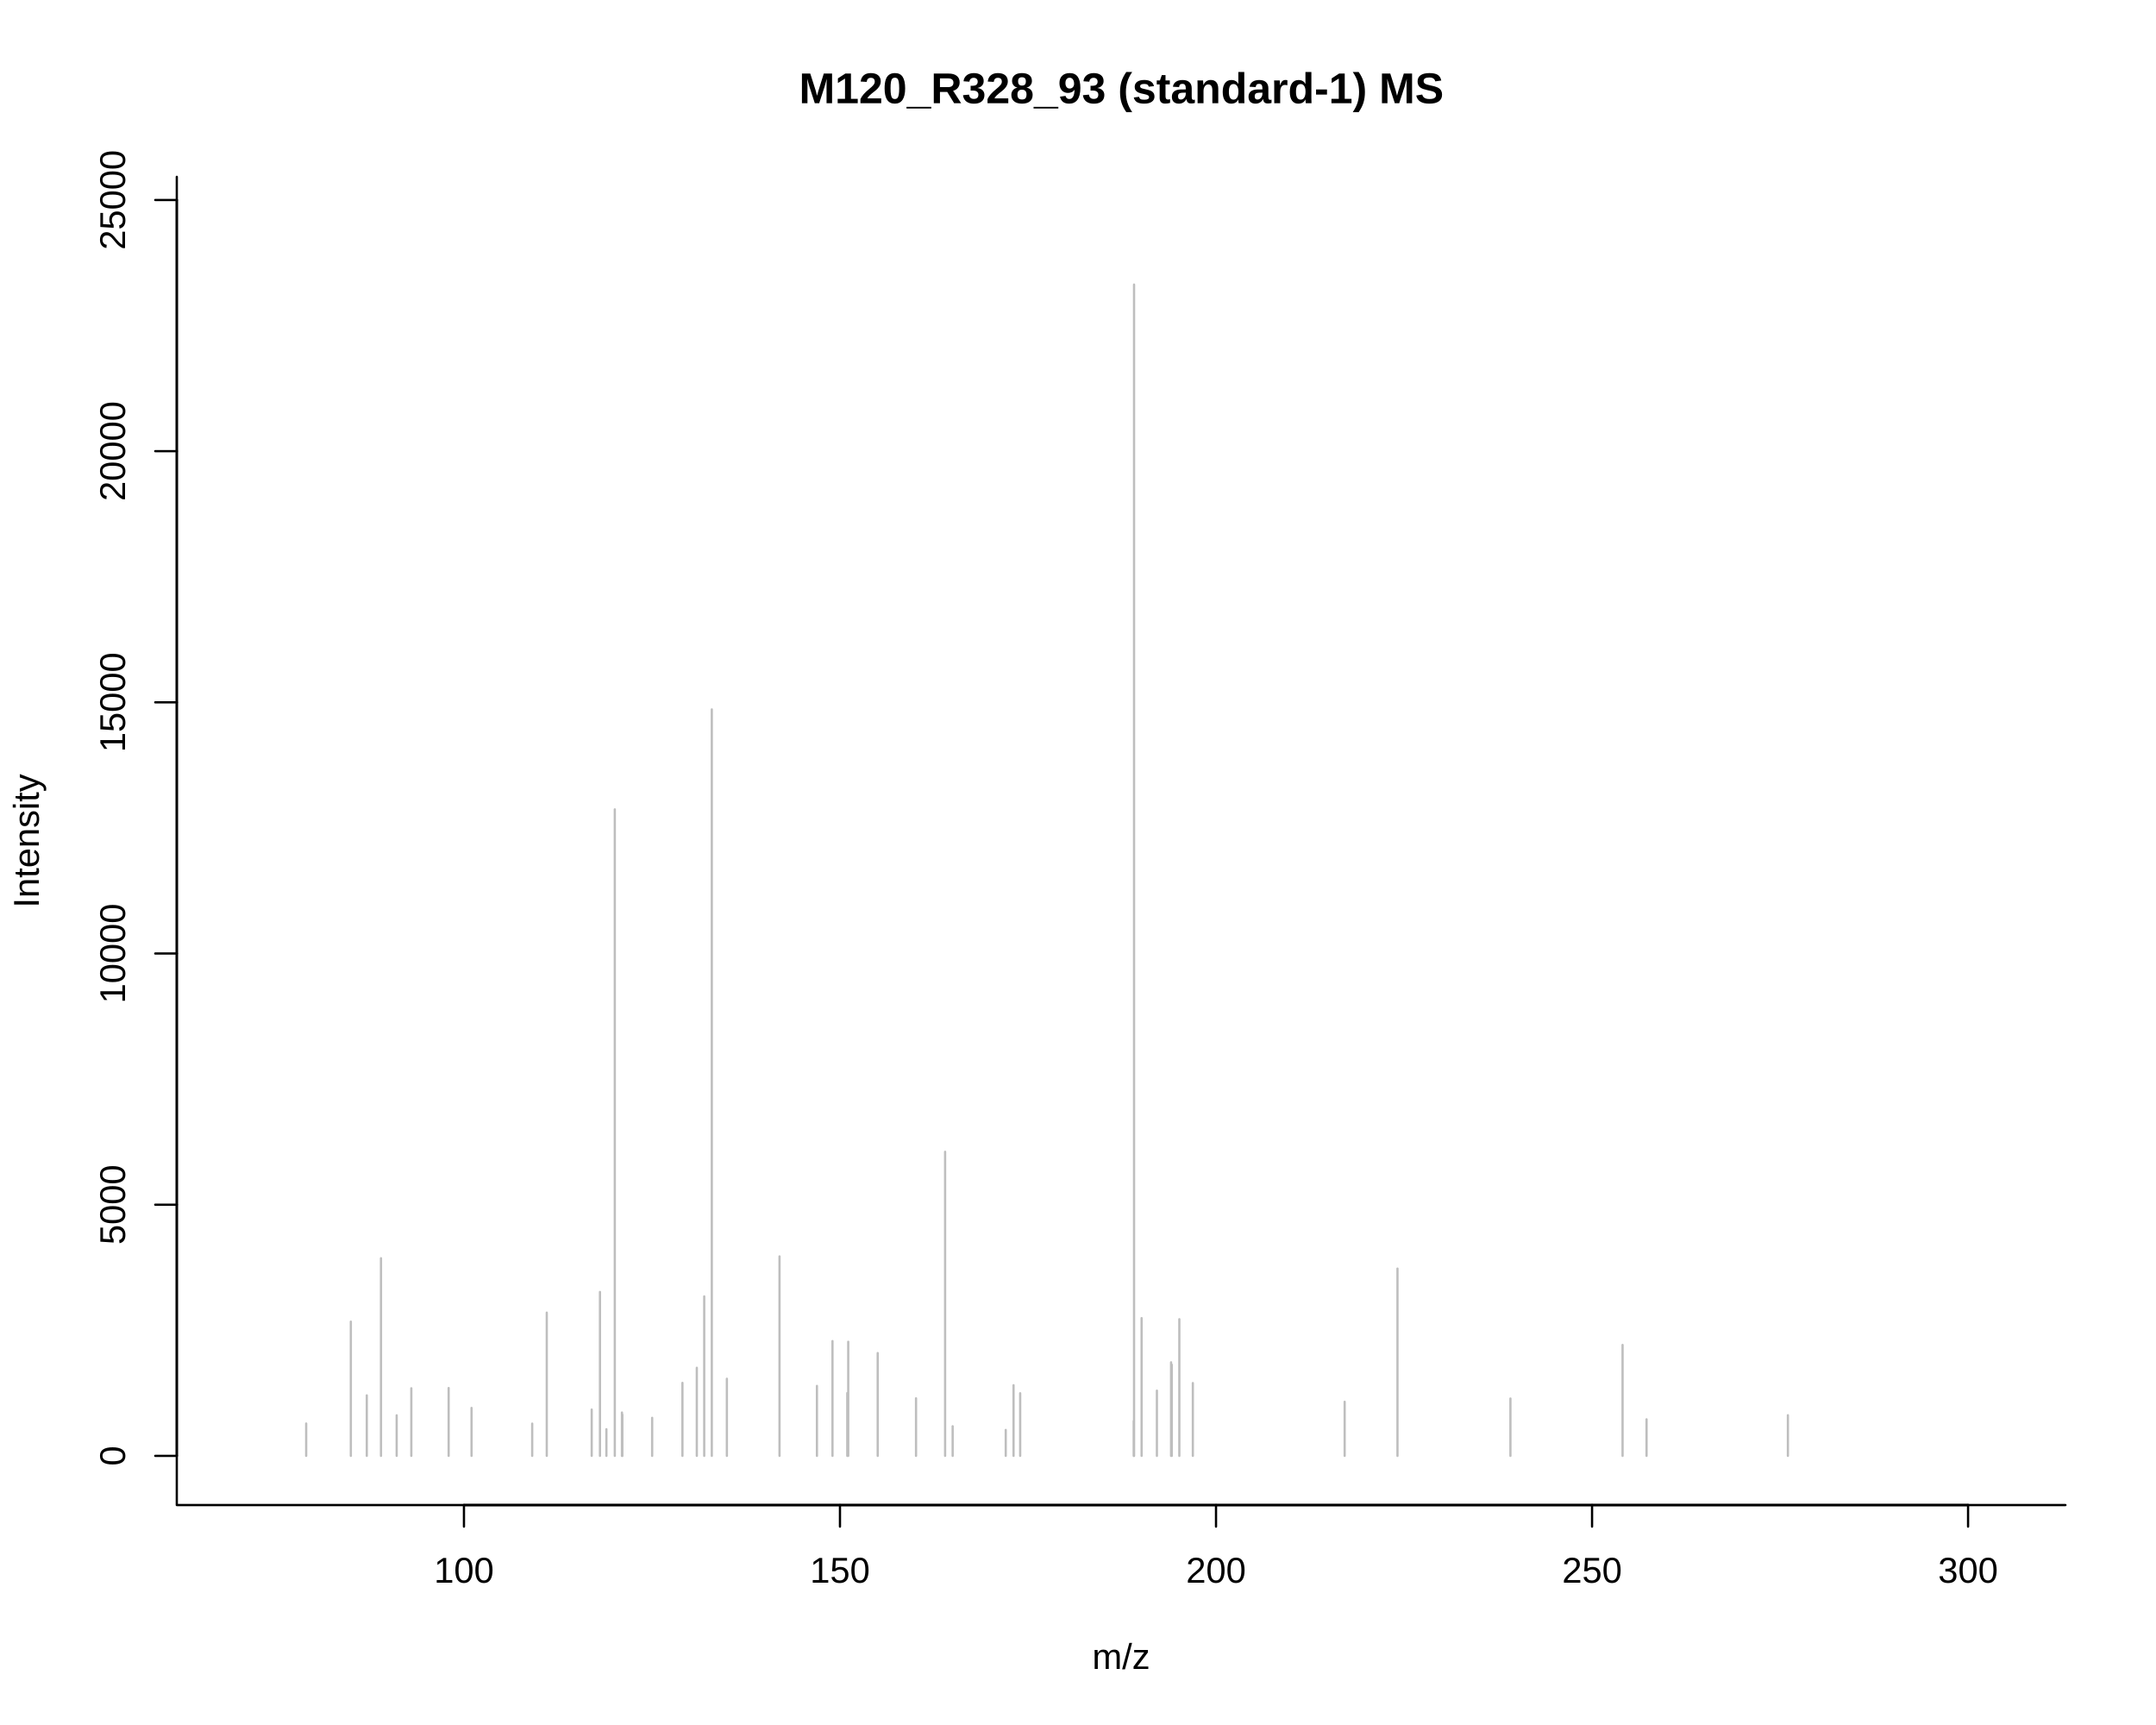
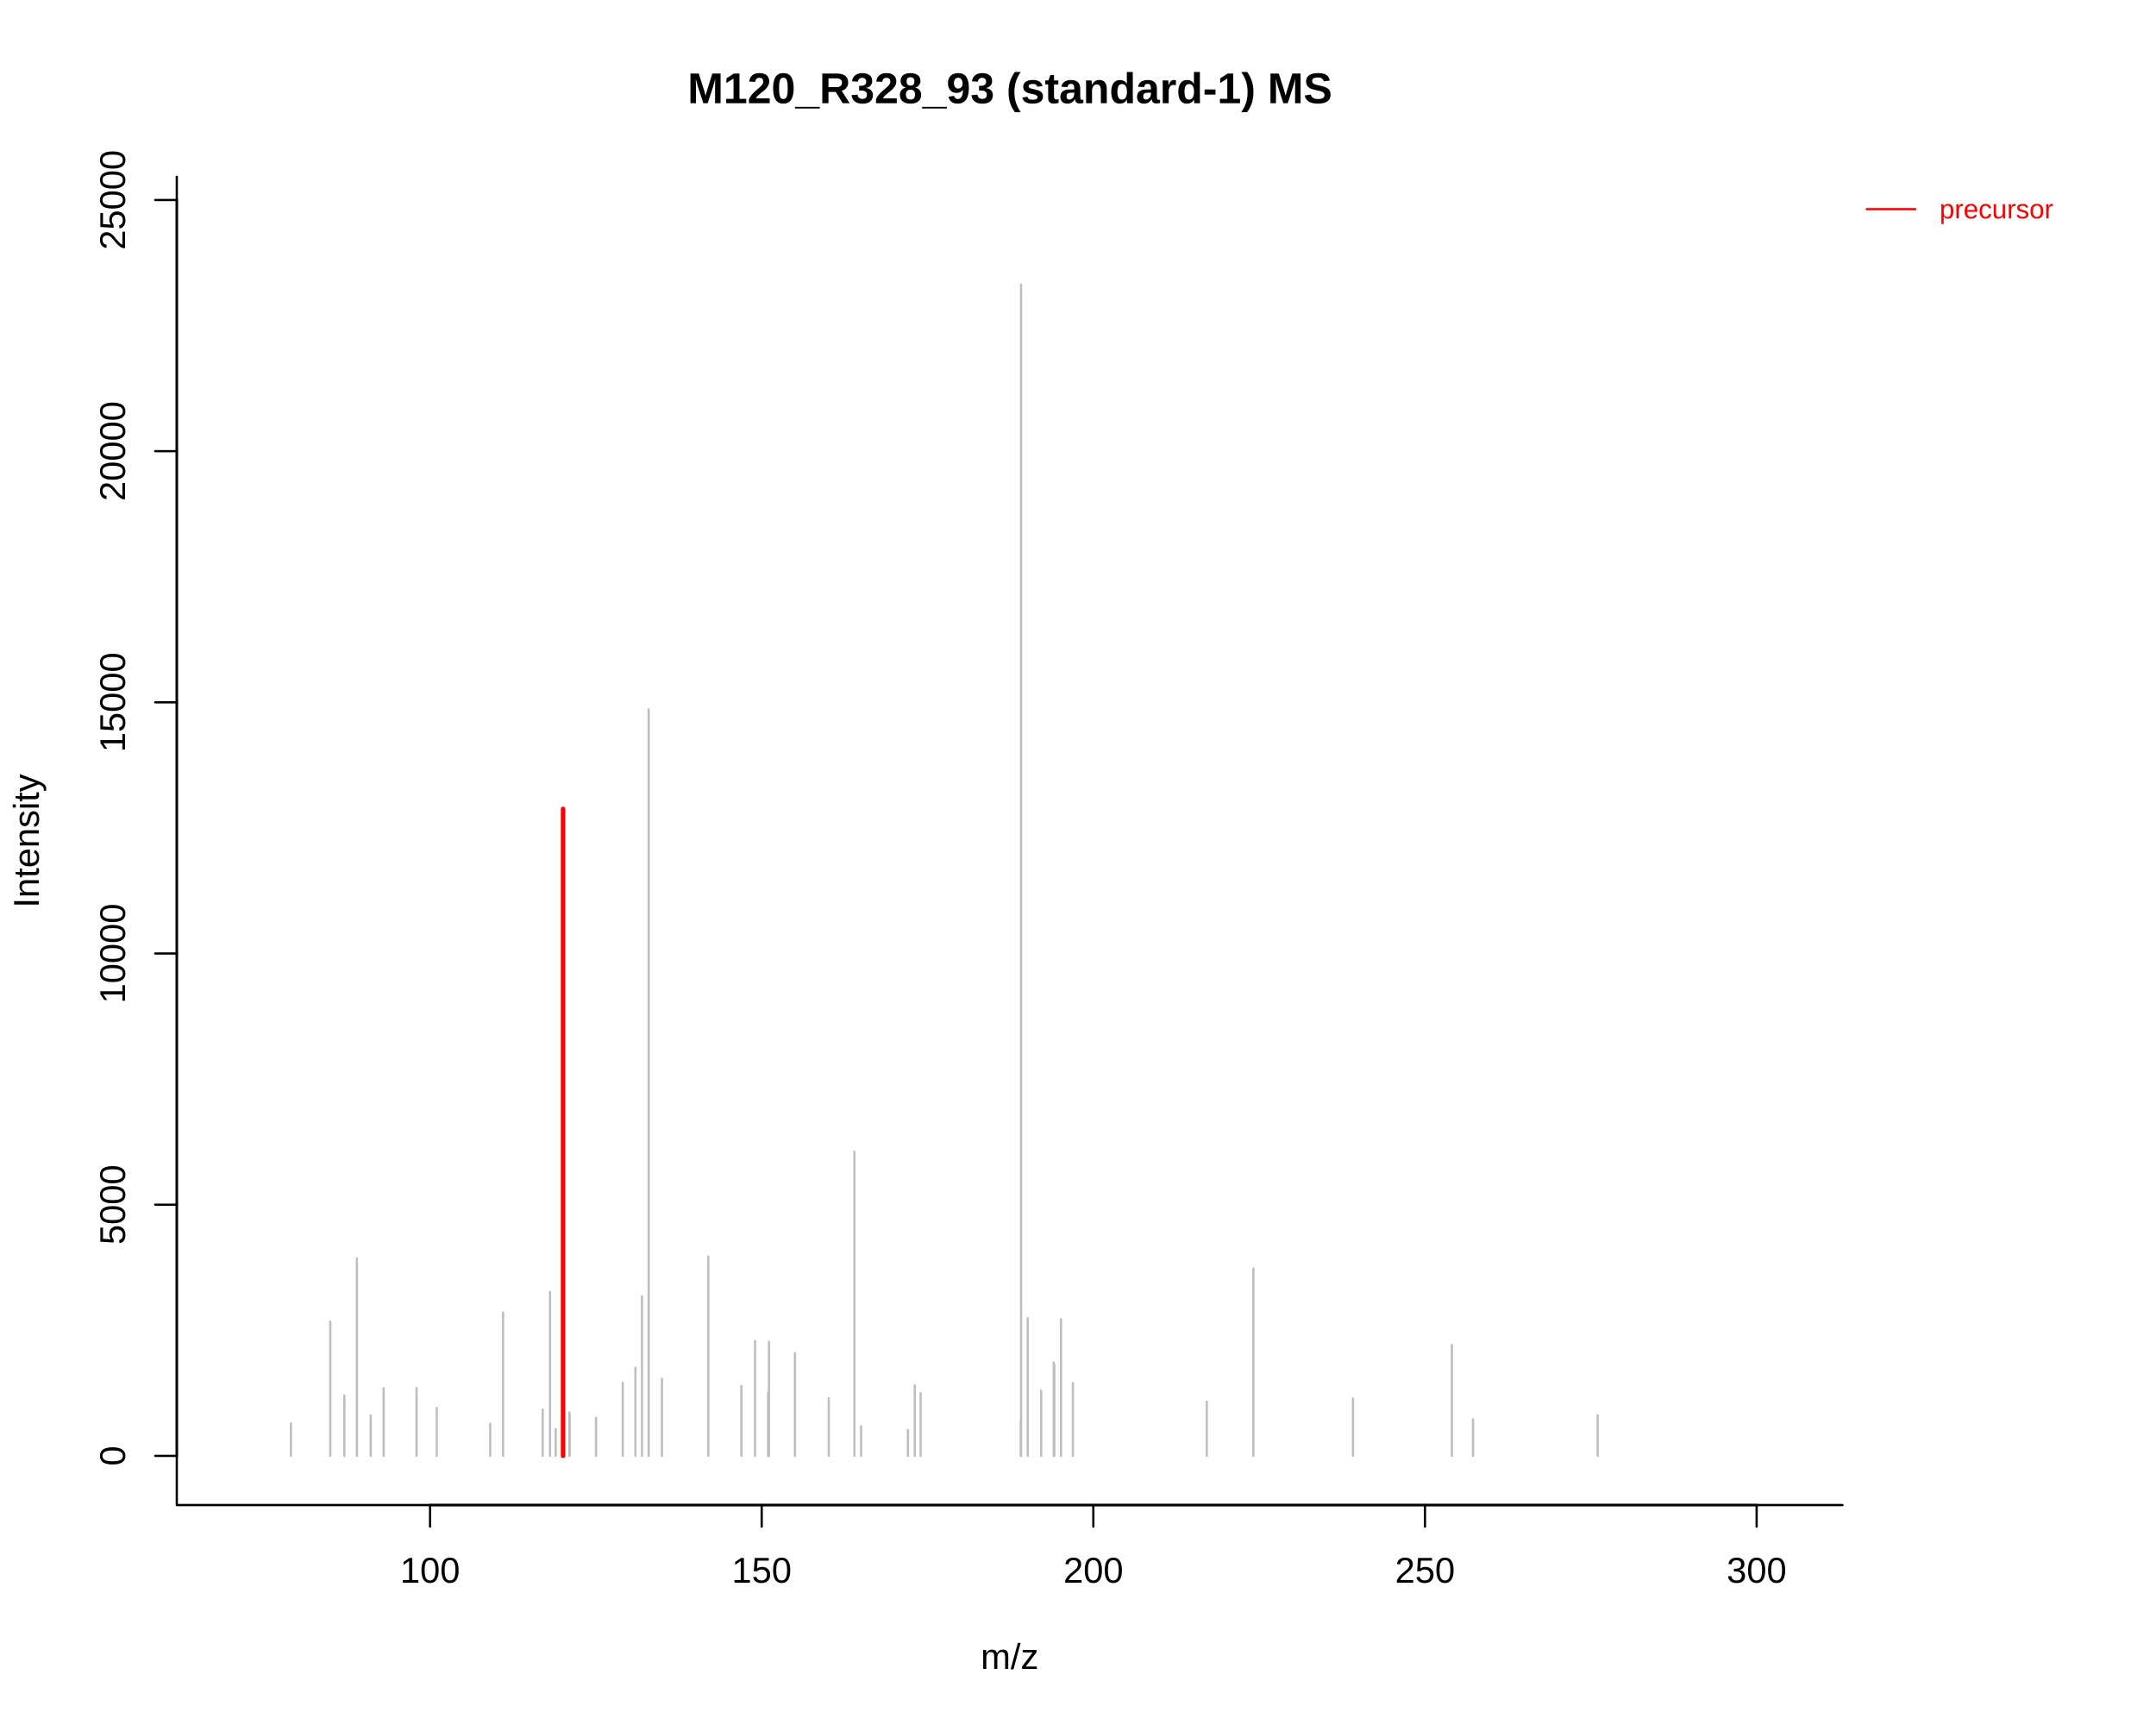
<svg xmlns="http://www.w3.org/2000/svg" viewBox="0 0 720.00 576.00">
  <defs>
    <style type="text/css">
    line, polyline, polygon, path, rect, circle {
      fill: none;
      stroke: #000000;
      stroke-linecap: round;
      stroke-linejoin: round;
      stroke-miterlimit: 10.00;
    }
  </style>
  </defs>
  <rect width="100%" height="100%" style="stroke: none; fill: #FFFFFF;" />
-   <line x1="154.94" y1="502.56" x2="657.24" y2="502.56" style="stroke-width: 0.75;" />
-   <line x1="154.94" y1="502.56" x2="154.94" y2="509.76" style="stroke-width: 0.75;" />
-   <line x1="280.51" y1="502.56" x2="280.51" y2="509.76" style="stroke-width: 0.75;" />
-   <line x1="406.09" y1="502.56" x2="406.09" y2="509.76" style="stroke-width: 0.75;" />
-   <line x1="531.67" y1="502.56" x2="531.67" y2="509.76" style="stroke-width: 0.75;" />
-   <line x1="657.24" y1="502.56" x2="657.24" y2="509.76" style="stroke-width: 0.75;" />
-   <text x="144.93" y="528.48" style="font-size: 12.00px; font-family: Liberation Sans;" textLength="20.02px" lengthAdjust="spacingAndGlyphs">100</text>
-   <text x="270.50" y="528.48" style="font-size: 12.00px; font-family: Liberation Sans;" textLength="20.02px" lengthAdjust="spacingAndGlyphs">150</text>
-   <text x="396.08" y="528.48" style="font-size: 12.00px; font-family: Liberation Sans;" textLength="20.02px" lengthAdjust="spacingAndGlyphs">200</text>
-   <text x="521.66" y="528.48" style="font-size: 12.00px; font-family: Liberation Sans;" textLength="20.02px" lengthAdjust="spacingAndGlyphs">250</text>
-   <text x="647.23" y="528.48" style="font-size: 12.00px; font-family: Liberation Sans;" textLength="20.02px" lengthAdjust="spacingAndGlyphs">300</text>
+   <line x1="143.62" y1="502.56" x2="586.63" y2="502.56" style="stroke-width: 0.75;" />
+   <line x1="143.62" y1="502.56" x2="143.62" y2="509.76" style="stroke-width: 0.75;" />
+   <line x1="254.37" y1="502.56" x2="254.37" y2="509.76" style="stroke-width: 0.75;" />
+   <line x1="365.12" y1="502.56" x2="365.12" y2="509.76" style="stroke-width: 0.75;" />
+   <line x1="475.88" y1="502.56" x2="475.88" y2="509.76" style="stroke-width: 0.75;" />
+   <line x1="586.63" y1="502.56" x2="586.63" y2="509.76" style="stroke-width: 0.75;" />
+   <text x="133.61" y="528.48" style="font-size: 12.00px; font-family: Liberation Sans;" textLength="20.02px" lengthAdjust="spacingAndGlyphs">100</text>
+   <text x="244.36" y="528.48" style="font-size: 12.00px; font-family: Liberation Sans;" textLength="20.02px" lengthAdjust="spacingAndGlyphs">150</text>
+   <text x="355.12" y="528.48" style="font-size: 12.00px; font-family: Liberation Sans;" textLength="20.02px" lengthAdjust="spacingAndGlyphs">200</text>
+   <text x="465.87" y="528.48" style="font-size: 12.00px; font-family: Liberation Sans;" textLength="20.02px" lengthAdjust="spacingAndGlyphs">250</text>
+   <text x="576.62" y="528.48" style="font-size: 12.00px; font-family: Liberation Sans;" textLength="20.02px" lengthAdjust="spacingAndGlyphs">300</text>
  <line x1="59.04" y1="486.13" x2="59.04" y2="66.78" style="stroke-width: 0.75;" />
  <line x1="59.04" y1="486.13" x2="51.84" y2="486.13" style="stroke-width: 0.75;" />
  <line x1="59.04" y1="402.26" x2="51.84" y2="402.26" style="stroke-width: 0.75;" />
  <line x1="59.04" y1="318.39" x2="51.84" y2="318.39" style="stroke-width: 0.75;" />
  <line x1="59.04" y1="234.52" x2="51.84" y2="234.52" style="stroke-width: 0.75;" />
  <line x1="59.04" y1="150.65" x2="51.84" y2="150.65" style="stroke-width: 0.75;" />
  <line x1="59.04" y1="66.78" x2="51.84" y2="66.78" style="stroke-width: 0.75;" />
  <text transform="translate(41.76,489.47) rotate(-90)" style="font-size: 12.00px; font-family: Liberation Sans;" textLength="6.67px" lengthAdjust="spacingAndGlyphs">0</text>
  <text transform="translate(41.76,415.61) rotate(-90)" style="font-size: 12.00px; font-family: Liberation Sans;" textLength="26.69px" lengthAdjust="spacingAndGlyphs">5000</text>
  <text transform="translate(41.76,335.07) rotate(-90)" style="font-size: 12.00px; font-family: Liberation Sans;" textLength="33.36px" lengthAdjust="spacingAndGlyphs">10000</text>
  <text transform="translate(41.76,251.20) rotate(-90)" style="font-size: 12.00px; font-family: Liberation Sans;" textLength="33.36px" lengthAdjust="spacingAndGlyphs">15000</text>
  <text transform="translate(41.76,167.33) rotate(-90)" style="font-size: 12.00px; font-family: Liberation Sans;" textLength="33.36px" lengthAdjust="spacingAndGlyphs">20000</text>
  <text transform="translate(41.76,83.46) rotate(-90)" style="font-size: 12.00px; font-family: Liberation Sans;" textLength="33.36px" lengthAdjust="spacingAndGlyphs">25000</text>
-   <polyline points="59.04,59.04 59.04,502.56 689.76,502.56 " style="stroke-width: 0.75;" />
-   <text x="266.84" y="34.47" style="font-size: 14.40px; font-weight: bold; font-family: Liberation Sans;" textLength="215.12px" lengthAdjust="spacingAndGlyphs">M120_R328_93 (standard-1) MS</text>
-   <text x="364.74" y="557.28" style="font-size: 12.00px; font-family: Liberation Sans;" textLength="19.33px" lengthAdjust="spacingAndGlyphs">m/z</text>
-   <text transform="translate(12.96,303.14) rotate(-90)" style="font-size: 12.00px; font-family: Liberation Sans;" textLength="44.67px" lengthAdjust="spacingAndGlyphs">Intensity</text>
+   <polyline points="59.04,59.04 59.04,502.56 615.31,502.56 " style="stroke-width: 0.75;" />
  <defs>
-     <clipPath id="cpNTkuMDR8Njg5Ljc2fDUwMi41Nnw1OS4wNA==">
-       <rect x="59.04" y="59.04" width="630.72" height="443.52" />
+     <clipPath id="cpMC4wMHw2NDUuNTV8NTc2LjAwfDAuMDA=">
+       <rect x="0.00" y="0.00" width="645.55" height="576.00" />
    </clipPath>
  </defs>
-   <line x1="102.25" y1="486.13" x2="102.25" y2="475.33" style="stroke-width: 0.75; stroke: #BEBEBE;" clip-path="url(#cpNTkuMDR8Njg5Ljc2fDUwMi41Nnw1OS4wNA==)" />
-   <line x1="117.16" y1="486.13" x2="117.16" y2="441.31" style="stroke-width: 0.75; stroke: #BEBEBE;" clip-path="url(#cpNTkuMDR8Njg5Ljc2fDUwMi41Nnw1OS4wNA==)" />
-   <line x1="122.49" y1="486.13" x2="122.49" y2="465.93" style="stroke-width: 0.75; stroke: #BEBEBE;" clip-path="url(#cpNTkuMDR8Njg5Ljc2fDUwMi41Nnw1OS4wNA==)" />
-   <line x1="127.23" y1="486.13" x2="127.23" y2="420.14" style="stroke-width: 0.75; stroke: #BEBEBE;" clip-path="url(#cpNTkuMDR8Njg5Ljc2fDUwMi41Nnw1OS4wNA==)" />
-   <line x1="132.47" y1="486.13" x2="132.47" y2="472.59" style="stroke-width: 0.75; stroke: #BEBEBE;" clip-path="url(#cpNTkuMDR8Njg5Ljc2fDUwMi41Nnw1OS4wNA==)" />
-   <line x1="137.36" y1="486.13" x2="137.36" y2="463.56" style="stroke-width: 0.75; stroke: #BEBEBE;" clip-path="url(#cpNTkuMDR8Njg5Ljc2fDUwMi41Nnw1OS4wNA==)" />
-   <line x1="149.83" y1="486.13" x2="149.83" y2="463.47" style="stroke-width: 0.75; stroke: #BEBEBE;" clip-path="url(#cpNTkuMDR8Njg5Ljc2fDUwMi41Nnw1OS4wNA==)" />
-   <line x1="157.47" y1="486.13" x2="157.47" y2="470.12" style="stroke-width: 0.75; stroke: #BEBEBE;" clip-path="url(#cpNTkuMDR8Njg5Ljc2fDUwMi41Nnw1OS4wNA==)" />
-   <line x1="177.73" y1="486.13" x2="177.73" y2="475.36" style="stroke-width: 0.75; stroke: #BEBEBE;" clip-path="url(#cpNTkuMDR8Njg5Ljc2fDUwMi41Nnw1OS4wNA==)" />
-   <line x1="182.59" y1="486.13" x2="182.59" y2="438.30" style="stroke-width: 0.75; stroke: #BEBEBE;" clip-path="url(#cpNTkuMDR8Njg5Ljc2fDUwMi41Nnw1OS4wNA==)" />
-   <line x1="197.60" y1="486.13" x2="197.60" y2="470.67" style="stroke-width: 0.75; stroke: #BEBEBE;" clip-path="url(#cpNTkuMDR8Njg5Ljc2fDUwMi41Nnw1OS4wNA==)" />
-   <line x1="200.36" y1="486.13" x2="200.36" y2="431.40" style="stroke-width: 0.75; stroke: #BEBEBE;" clip-path="url(#cpNTkuMDR8Njg5Ljc2fDUwMi41Nnw1OS4wNA==)" />
-   <line x1="202.51" y1="486.13" x2="202.51" y2="477.23" style="stroke-width: 0.75; stroke: #BEBEBE;" clip-path="url(#cpNTkuMDR8Njg5Ljc2fDUwMi41Nnw1OS4wNA==)" />
-   <line x1="205.31" y1="486.13" x2="205.31" y2="270.26" style="stroke-width: 0.75; stroke: #BEBEBE;" clip-path="url(#cpNTkuMDR8Njg5Ljc2fDUwMi41Nnw1OS4wNA==)" />
-   <line x1="207.70" y1="486.13" x2="207.70" y2="471.66" style="stroke-width: 0.75; stroke: #BEBEBE;" clip-path="url(#cpNTkuMDR8Njg5Ljc2fDUwMi41Nnw1OS4wNA==)" />
-   <line x1="207.83" y1="486.13" x2="207.83" y2="472.43" style="stroke-width: 0.75; stroke: #BEBEBE;" clip-path="url(#cpNTkuMDR8Njg5Ljc2fDUwMi41Nnw1OS4wNA==)" />
-   <line x1="217.79" y1="486.13" x2="217.79" y2="473.43" style="stroke-width: 0.75; stroke: #BEBEBE;" clip-path="url(#cpNTkuMDR8Njg5Ljc2fDUwMi41Nnw1OS4wNA==)" />
-   <line x1="227.90" y1="486.13" x2="227.90" y2="461.76" style="stroke-width: 0.75; stroke: #BEBEBE;" clip-path="url(#cpNTkuMDR8Njg5Ljc2fDUwMi41Nnw1OS4wNA==)" />
-   <line x1="232.70" y1="486.13" x2="232.70" y2="456.71" style="stroke-width: 0.75; stroke: #BEBEBE;" clip-path="url(#cpNTkuMDR8Njg5Ljc2fDUwMi41Nnw1OS4wNA==)" />
-   <line x1="235.18" y1="486.13" x2="235.18" y2="432.88" style="stroke-width: 0.75; stroke: #BEBEBE;" clip-path="url(#cpNTkuMDR8Njg5Ljc2fDUwMi41Nnw1OS4wNA==)" />
-   <line x1="237.71" y1="486.13" x2="237.71" y2="236.88" style="stroke-width: 0.75; stroke: #BEBEBE;" clip-path="url(#cpNTkuMDR8Njg5Ljc2fDUwMi41Nnw1OS4wNA==)" />
-   <line x1="242.74" y1="486.13" x2="242.74" y2="460.38" style="stroke-width: 0.75; stroke: #BEBEBE;" clip-path="url(#cpNTkuMDR8Njg5Ljc2fDUwMi41Nnw1OS4wNA==)" />
-   <line x1="260.32" y1="486.13" x2="260.32" y2="419.52" style="stroke-width: 0.75; stroke: #BEBEBE;" clip-path="url(#cpNTkuMDR8Njg5Ljc2fDUwMi41Nnw1OS4wNA==)" />
-   <line x1="272.82" y1="486.13" x2="272.82" y2="462.77" style="stroke-width: 0.75; stroke: #BEBEBE;" clip-path="url(#cpNTkuMDR8Njg5Ljc2fDUwMi41Nnw1OS4wNA==)" />
-   <line x1="278.01" y1="486.13" x2="278.01" y2="447.80" style="stroke-width: 0.75; stroke: #BEBEBE;" clip-path="url(#cpNTkuMDR8Njg5Ljc2fDUwMi41Nnw1OS4wNA==)" />
-   <line x1="282.95" y1="486.13" x2="282.95" y2="465.16" style="stroke-width: 0.75; stroke: #BEBEBE;" clip-path="url(#cpNTkuMDR8Njg5Ljc2fDUwMi41Nnw1OS4wNA==)" />
-   <line x1="283.27" y1="486.13" x2="283.27" y2="448.03" style="stroke-width: 0.75; stroke: #BEBEBE;" clip-path="url(#cpNTkuMDR8Njg5Ljc2fDUwMi41Nnw1OS4wNA==)" />
-   <line x1="293.11" y1="486.13" x2="293.11" y2="451.81" style="stroke-width: 0.75; stroke: #BEBEBE;" clip-path="url(#cpNTkuMDR8Njg5Ljc2fDUwMi41Nnw1OS4wNA==)" />
-   <line x1="305.91" y1="486.13" x2="305.91" y2="466.91" style="stroke-width: 0.75; stroke: #BEBEBE;" clip-path="url(#cpNTkuMDR8Njg5Ljc2fDUwMi41Nnw1OS4wNA==)" />
-   <line x1="315.62" y1="486.13" x2="315.62" y2="384.59" style="stroke-width: 0.75; stroke: #BEBEBE;" clip-path="url(#cpNTkuMDR8Njg5Ljc2fDUwMi41Nnw1OS4wNA==)" />
-   <line x1="318.14" y1="486.13" x2="318.14" y2="476.24" style="stroke-width: 0.75; stroke: #BEBEBE;" clip-path="url(#cpNTkuMDR8Njg5Ljc2fDUwMi41Nnw1OS4wNA==)" />
-   <line x1="335.87" y1="486.13" x2="335.87" y2="477.47" style="stroke-width: 0.75; stroke: #BEBEBE;" clip-path="url(#cpNTkuMDR8Njg5Ljc2fDUwMi41Nnw1OS4wNA==)" />
-   <line x1="338.48" y1="486.13" x2="338.48" y2="462.54" style="stroke-width: 0.75; stroke: #BEBEBE;" clip-path="url(#cpNTkuMDR8Njg5Ljc2fDUwMi41Nnw1OS4wNA==)" />
-   <line x1="340.69" y1="486.13" x2="340.69" y2="465.22" style="stroke-width: 0.75; stroke: #BEBEBE;" clip-path="url(#cpNTkuMDR8Njg5Ljc2fDUwMi41Nnw1OS4wNA==)" />
-   <line x1="378.64" y1="486.13" x2="378.64" y2="474.51" style="stroke-width: 0.75; stroke: #BEBEBE;" clip-path="url(#cpNTkuMDR8Njg5Ljc2fDUwMi41Nnw1OS4wNA==)" />
-   <line x1="378.72" y1="486.13" x2="378.72" y2="95.02" style="stroke-width: 0.75; stroke: #BEBEBE;" clip-path="url(#cpNTkuMDR8Njg5Ljc2fDUwMi41Nnw1OS4wNA==)" />
-   <line x1="381.24" y1="486.13" x2="381.24" y2="440.13" style="stroke-width: 0.75; stroke: #BEBEBE;" clip-path="url(#cpNTkuMDR8Njg5Ljc2fDUwMi41Nnw1OS4wNA==)" />
-   <line x1="386.35" y1="486.13" x2="386.35" y2="464.35" style="stroke-width: 0.75; stroke: #BEBEBE;" clip-path="url(#cpNTkuMDR8Njg5Ljc2fDUwMi41Nnw1OS4wNA==)" />
-   <line x1="391.08" y1="486.13" x2="391.08" y2="454.89" style="stroke-width: 0.75; stroke: #BEBEBE;" clip-path="url(#cpNTkuMDR8Njg5Ljc2fDUwMi41Nnw1OS4wNA==)" />
-   <line x1="391.32" y1="486.13" x2="391.32" y2="455.71" style="stroke-width: 0.75; stroke: #BEBEBE;" clip-path="url(#cpNTkuMDR8Njg5Ljc2fDUwMi41Nnw1OS4wNA==)" />
-   <line x1="393.84" y1="486.13" x2="393.84" y2="440.49" style="stroke-width: 0.75; stroke: #BEBEBE;" clip-path="url(#cpNTkuMDR8Njg5Ljc2fDUwMi41Nnw1OS4wNA==)" />
-   <line x1="398.35" y1="486.13" x2="398.35" y2="461.82" style="stroke-width: 0.75; stroke: #BEBEBE;" clip-path="url(#cpNTkuMDR8Njg5Ljc2fDUwMi41Nnw1OS4wNA==)" />
-   <line x1="449.05" y1="486.13" x2="449.05" y2="468.07" style="stroke-width: 0.75; stroke: #BEBEBE;" clip-path="url(#cpNTkuMDR8Njg5Ljc2fDUwMi41Nnw1OS4wNA==)" />
-   <line x1="466.69" y1="486.13" x2="466.69" y2="423.60" style="stroke-width: 0.75; stroke: #BEBEBE;" clip-path="url(#cpNTkuMDR8Njg5Ljc2fDUwMi41Nnw1OS4wNA==)" />
-   <line x1="504.41" y1="486.13" x2="504.41" y2="466.98" style="stroke-width: 0.75; stroke: #BEBEBE;" clip-path="url(#cpNTkuMDR8Njg5Ljc2fDUwMi41Nnw1OS4wNA==)" />
-   <line x1="541.86" y1="486.13" x2="541.86" y2="449.09" style="stroke-width: 0.75; stroke: #BEBEBE;" clip-path="url(#cpNTkuMDR8Njg5Ljc2fDUwMi41Nnw1OS4wNA==)" />
-   <line x1="549.87" y1="486.13" x2="549.87" y2="473.92" style="stroke-width: 0.75; stroke: #BEBEBE;" clip-path="url(#cpNTkuMDR8Njg5Ljc2fDUwMi41Nnw1OS4wNA==)" />
-   <line x1="597.07" y1="486.13" x2="597.07" y2="472.56" style="stroke-width: 0.75; stroke: #BEBEBE;" clip-path="url(#cpNTkuMDR8Njg5Ljc2fDUwMi41Nnw1OS4wNA==)" />
+   <g clip-path="url(#cpMC4wMHw2NDUuNTV8NTc2LjAwfDAuMDA=)">
+     <text x="229.61" y="34.47" style="font-size: 14.40px; font-weight: bold; font-family: Liberation Sans;" textLength="215.12px" lengthAdjust="spacingAndGlyphs">M120_R328_93 (standard-1) MS</text>
+   </g>
+   <g clip-path="url(#cpMC4wMHw2NDUuNTV8NTc2LjAwfDAuMDA=)">
+     <text x="327.51" y="557.28" style="font-size: 12.00px; font-family: Liberation Sans;" textLength="19.33px" lengthAdjust="spacingAndGlyphs">m/z</text>
+   </g>
+   <g clip-path="url(#cpMC4wMHw2NDUuNTV8NTc2LjAwfDAuMDA=)">
+     <text transform="translate(12.96,303.14) rotate(-90)" style="font-size: 12.00px; font-family: Liberation Sans;" textLength="44.67px" lengthAdjust="spacingAndGlyphs">Intensity</text>
+   </g>
+   <defs>
+     <clipPath id="cpNTkuMDR8NjE1LjMxfDUwMi41Nnw1OS4wNA==">
+       <rect x="59.04" y="59.04" width="556.27" height="443.52" />
+     </clipPath>
+   </defs>
+   <line x1="97.15" y1="486.13" x2="97.15" y2="475.33" style="stroke-width: 0.75; stroke: #BEBEBE;" clip-path="url(#cpNTkuMDR8NjE1LjMxfDUwMi41Nnw1OS4wNA==)" />
+   <line x1="110.30" y1="486.13" x2="110.30" y2="441.31" style="stroke-width: 0.75; stroke: #BEBEBE;" clip-path="url(#cpNTkuMDR8NjE1LjMxfDUwMi41Nnw1OS4wNA==)" />
+   <line x1="115.00" y1="486.13" x2="115.00" y2="465.93" style="stroke-width: 0.75; stroke: #BEBEBE;" clip-path="url(#cpNTkuMDR8NjE1LjMxfDUwMi41Nnw1OS4wNA==)" />
+   <line x1="119.18" y1="486.13" x2="119.18" y2="420.14" style="stroke-width: 0.75; stroke: #BEBEBE;" clip-path="url(#cpNTkuMDR8NjE1LjMxfDUwMi41Nnw1OS4wNA==)" />
+   <line x1="123.80" y1="486.13" x2="123.80" y2="472.59" style="stroke-width: 0.75; stroke: #BEBEBE;" clip-path="url(#cpNTkuMDR8NjE1LjMxfDUwMi41Nnw1OS4wNA==)" />
+   <line x1="128.11" y1="486.13" x2="128.11" y2="463.56" style="stroke-width: 0.75; stroke: #BEBEBE;" clip-path="url(#cpNTkuMDR8NjE1LjMxfDUwMi41Nnw1OS4wNA==)" />
+   <line x1="139.12" y1="486.13" x2="139.12" y2="463.47" style="stroke-width: 0.75; stroke: #BEBEBE;" clip-path="url(#cpNTkuMDR8NjE1LjMxfDUwMi41Nnw1OS4wNA==)" />
+   <line x1="145.85" y1="486.13" x2="145.85" y2="470.12" style="stroke-width: 0.75; stroke: #BEBEBE;" clip-path="url(#cpNTkuMDR8NjE1LjMxfDUwMi41Nnw1OS4wNA==)" />
+   <line x1="163.72" y1="486.13" x2="163.72" y2="475.36" style="stroke-width: 0.75; stroke: #BEBEBE;" clip-path="url(#cpNTkuMDR8NjE1LjMxfDUwMi41Nnw1OS4wNA==)" />
+   <line x1="168.01" y1="486.13" x2="168.01" y2="438.30" style="stroke-width: 0.75; stroke: #BEBEBE;" clip-path="url(#cpNTkuMDR8NjE1LjMxfDUwMi41Nnw1OS4wNA==)" />
+   <line x1="181.24" y1="486.13" x2="181.24" y2="470.67" style="stroke-width: 0.75; stroke: #BEBEBE;" clip-path="url(#cpNTkuMDR8NjE1LjMxfDUwMi41Nnw1OS4wNA==)" />
+   <line x1="183.68" y1="486.13" x2="183.68" y2="431.40" style="stroke-width: 0.75; stroke: #BEBEBE;" clip-path="url(#cpNTkuMDR8NjE1LjMxfDUwMi41Nnw1OS4wNA==)" />
+   <line x1="185.58" y1="486.13" x2="185.58" y2="477.23" style="stroke-width: 0.75; stroke: #BEBEBE;" clip-path="url(#cpNTkuMDR8NjE1LjMxfDUwMi41Nnw1OS4wNA==)" />
+   <line x1="188.04" y1="486.13" x2="188.04" y2="270.11" style="stroke-width: 1.50; stroke: #FF0000;" clip-path="url(#cpNTkuMDR8NjE1LjMxfDUwMi41Nnw1OS4wNA==)" />
+   <line x1="190.15" y1="486.13" x2="190.15" y2="471.66" style="stroke-width: 0.75; stroke: #BEBEBE;" clip-path="url(#cpNTkuMDR8NjE1LjMxfDUwMi41Nnw1OS4wNA==)" />
+   <line x1="190.26" y1="486.13" x2="190.26" y2="472.43" style="stroke-width: 0.75; stroke: #BEBEBE;" clip-path="url(#cpNTkuMDR8NjE1LjMxfDUwMi41Nnw1OS4wNA==)" />
+   <line x1="199.05" y1="486.13" x2="199.05" y2="473.43" style="stroke-width: 0.75; stroke: #BEBEBE;" clip-path="url(#cpNTkuMDR8NjE1LjMxfDUwMi41Nnw1OS4wNA==)" />
+   <line x1="207.97" y1="486.13" x2="207.97" y2="461.76" style="stroke-width: 0.75; stroke: #BEBEBE;" clip-path="url(#cpNTkuMDR8NjE1LjMxfDUwMi41Nnw1OS4wNA==)" />
+   <line x1="212.20" y1="486.13" x2="212.20" y2="456.71" style="stroke-width: 0.75; stroke: #BEBEBE;" clip-path="url(#cpNTkuMDR8NjE1LjMxfDUwMi41Nnw1OS4wNA==)" />
+   <line x1="214.39" y1="486.13" x2="214.39" y2="432.88" style="stroke-width: 0.75; stroke: #BEBEBE;" clip-path="url(#cpNTkuMDR8NjE1LjMxfDUwMi41Nnw1OS4wNA==)" />
+   <line x1="216.62" y1="486.13" x2="216.62" y2="236.88" style="stroke-width: 0.75; stroke: #BEBEBE;" clip-path="url(#cpNTkuMDR8NjE1LjMxfDUwMi41Nnw1OS4wNA==)" />
+   <line x1="221.05" y1="486.13" x2="221.05" y2="460.38" style="stroke-width: 0.75; stroke: #BEBEBE;" clip-path="url(#cpNTkuMDR8NjE1LjMxfDUwMi41Nnw1OS4wNA==)" />
+   <line x1="236.56" y1="486.13" x2="236.56" y2="419.52" style="stroke-width: 0.75; stroke: #BEBEBE;" clip-path="url(#cpNTkuMDR8NjE1LjMxfDUwMi41Nnw1OS4wNA==)" />
+   <line x1="247.59" y1="486.13" x2="247.59" y2="462.77" style="stroke-width: 0.75; stroke: #BEBEBE;" clip-path="url(#cpNTkuMDR8NjE1LjMxfDUwMi41Nnw1OS4wNA==)" />
+   <line x1="252.16" y1="486.13" x2="252.16" y2="447.80" style="stroke-width: 0.75; stroke: #BEBEBE;" clip-path="url(#cpNTkuMDR8NjE1LjMxfDUwMi41Nnw1OS4wNA==)" />
+   <line x1="256.52" y1="486.13" x2="256.52" y2="465.16" style="stroke-width: 0.75; stroke: #BEBEBE;" clip-path="url(#cpNTkuMDR8NjE1LjMxfDUwMi41Nnw1OS4wNA==)" />
+   <line x1="256.80" y1="486.13" x2="256.80" y2="448.03" style="stroke-width: 0.75; stroke: #BEBEBE;" clip-path="url(#cpNTkuMDR8NjE1LjMxfDUwMi41Nnw1OS4wNA==)" />
+   <line x1="265.48" y1="486.13" x2="265.48" y2="451.81" style="stroke-width: 0.75; stroke: #BEBEBE;" clip-path="url(#cpNTkuMDR8NjE1LjMxfDUwMi41Nnw1OS4wNA==)" />
+   <line x1="276.77" y1="486.13" x2="276.77" y2="466.91" style="stroke-width: 0.75; stroke: #BEBEBE;" clip-path="url(#cpNTkuMDR8NjE1LjMxfDUwMi41Nnw1OS4wNA==)" />
+   <line x1="285.33" y1="486.13" x2="285.33" y2="384.59" style="stroke-width: 0.75; stroke: #BEBEBE;" clip-path="url(#cpNTkuMDR8NjE1LjMxfDUwMi41Nnw1OS4wNA==)" />
+   <line x1="287.56" y1="486.13" x2="287.56" y2="476.24" style="stroke-width: 0.75; stroke: #BEBEBE;" clip-path="url(#cpNTkuMDR8NjE1LjMxfDUwMi41Nnw1OS4wNA==)" />
+   <line x1="303.20" y1="486.13" x2="303.20" y2="477.47" style="stroke-width: 0.75; stroke: #BEBEBE;" clip-path="url(#cpNTkuMDR8NjE1LjMxfDUwMi41Nnw1OS4wNA==)" />
+   <line x1="305.49" y1="486.13" x2="305.49" y2="462.54" style="stroke-width: 0.75; stroke: #BEBEBE;" clip-path="url(#cpNTkuMDR8NjE1LjMxfDUwMi41Nnw1OS4wNA==)" />
+   <line x1="307.45" y1="486.13" x2="307.45" y2="465.22" style="stroke-width: 0.75; stroke: #BEBEBE;" clip-path="url(#cpNTkuMDR8NjE1LjMxfDUwMi41Nnw1OS4wNA==)" />
+   <line x1="340.91" y1="486.13" x2="340.91" y2="474.51" style="stroke-width: 0.75; stroke: #BEBEBE;" clip-path="url(#cpNTkuMDR8NjE1LjMxfDUwMi41Nnw1OS4wNA==)" />
+   <line x1="340.99" y1="486.13" x2="340.99" y2="95.02" style="stroke-width: 0.75; stroke: #BEBEBE;" clip-path="url(#cpNTkuMDR8NjE1LjMxfDUwMi41Nnw1OS4wNA==)" />
+   <line x1="343.21" y1="486.13" x2="343.21" y2="440.13" style="stroke-width: 0.75; stroke: #BEBEBE;" clip-path="url(#cpNTkuMDR8NjE1LjMxfDUwMi41Nnw1OS4wNA==)" />
+   <line x1="347.71" y1="486.13" x2="347.71" y2="464.35" style="stroke-width: 0.75; stroke: #BEBEBE;" clip-path="url(#cpNTkuMDR8NjE1LjMxfDUwMi41Nnw1OS4wNA==)" />
+   <line x1="351.89" y1="486.13" x2="351.89" y2="454.89" style="stroke-width: 0.75; stroke: #BEBEBE;" clip-path="url(#cpNTkuMDR8NjE1LjMxfDUwMi41Nnw1OS4wNA==)" />
+   <line x1="352.09" y1="486.13" x2="352.09" y2="455.71" style="stroke-width: 0.75; stroke: #BEBEBE;" clip-path="url(#cpNTkuMDR8NjE1LjMxfDUwMi41Nnw1OS4wNA==)" />
+   <line x1="354.32" y1="486.13" x2="354.32" y2="440.49" style="stroke-width: 0.75; stroke: #BEBEBE;" clip-path="url(#cpNTkuMDR8NjE1LjMxfDUwMi41Nnw1OS4wNA==)" />
+   <line x1="358.30" y1="486.13" x2="358.30" y2="461.82" style="stroke-width: 0.75; stroke: #BEBEBE;" clip-path="url(#cpNTkuMDR8NjE1LjMxfDUwMi41Nnw1OS4wNA==)" />
+   <line x1="403.01" y1="486.13" x2="403.01" y2="468.07" style="stroke-width: 0.75; stroke: #BEBEBE;" clip-path="url(#cpNTkuMDR8NjE1LjMxfDUwMi41Nnw1OS4wNA==)" />
+   <line x1="418.57" y1="486.13" x2="418.57" y2="423.60" style="stroke-width: 0.75; stroke: #BEBEBE;" clip-path="url(#cpNTkuMDR8NjE1LjMxfDUwMi41Nnw1OS4wNA==)" />
+   <line x1="451.84" y1="486.13" x2="451.84" y2="466.98" style="stroke-width: 0.75; stroke: #BEBEBE;" clip-path="url(#cpNTkuMDR8NjE1LjMxfDUwMi41Nnw1OS4wNA==)" />
+   <line x1="484.87" y1="486.13" x2="484.87" y2="449.09" style="stroke-width: 0.75; stroke: #BEBEBE;" clip-path="url(#cpNTkuMDR8NjE1LjMxfDUwMi41Nnw1OS4wNA==)" />
+   <line x1="491.93" y1="486.13" x2="491.93" y2="473.92" style="stroke-width: 0.75; stroke: #BEBEBE;" clip-path="url(#cpNTkuMDR8NjE1LjMxfDUwMi41Nnw1OS4wNA==)" />
+   <line x1="533.56" y1="486.13" x2="533.56" y2="472.56" style="stroke-width: 0.75; stroke: #BEBEBE;" clip-path="url(#cpNTkuMDR8NjE1LjMxfDUwMi41Nnw1OS4wNA==)" />
+   <defs>
+     <clipPath id="cpMC4wMHw3MjAuMDB8NTc2LjAwfDAuMDA=">
+       <rect x="0.00" y="0.00" width="720.00" height="576.00" />
+     </clipPath>
+   </defs>
+   <line x1="623.41" y1="69.84" x2="639.61" y2="69.84" style="stroke-width: 0.75; stroke: #FF0000;" clip-path="url(#cpMC4wMHw3MjAuMDB8NTc2LjAwfDAuMDA=)" />
+   <g clip-path="url(#cpMC4wMHw3MjAuMDB8NTc2LjAwfDAuMDA=)">
+     <text x="647.71" y="72.93" style="font-size: 9.00px; fill: #FF0000; font-family: Liberation Sans;" textLength="38.00px" lengthAdjust="spacingAndGlyphs">precursor</text>
+   </g>
</svg>
